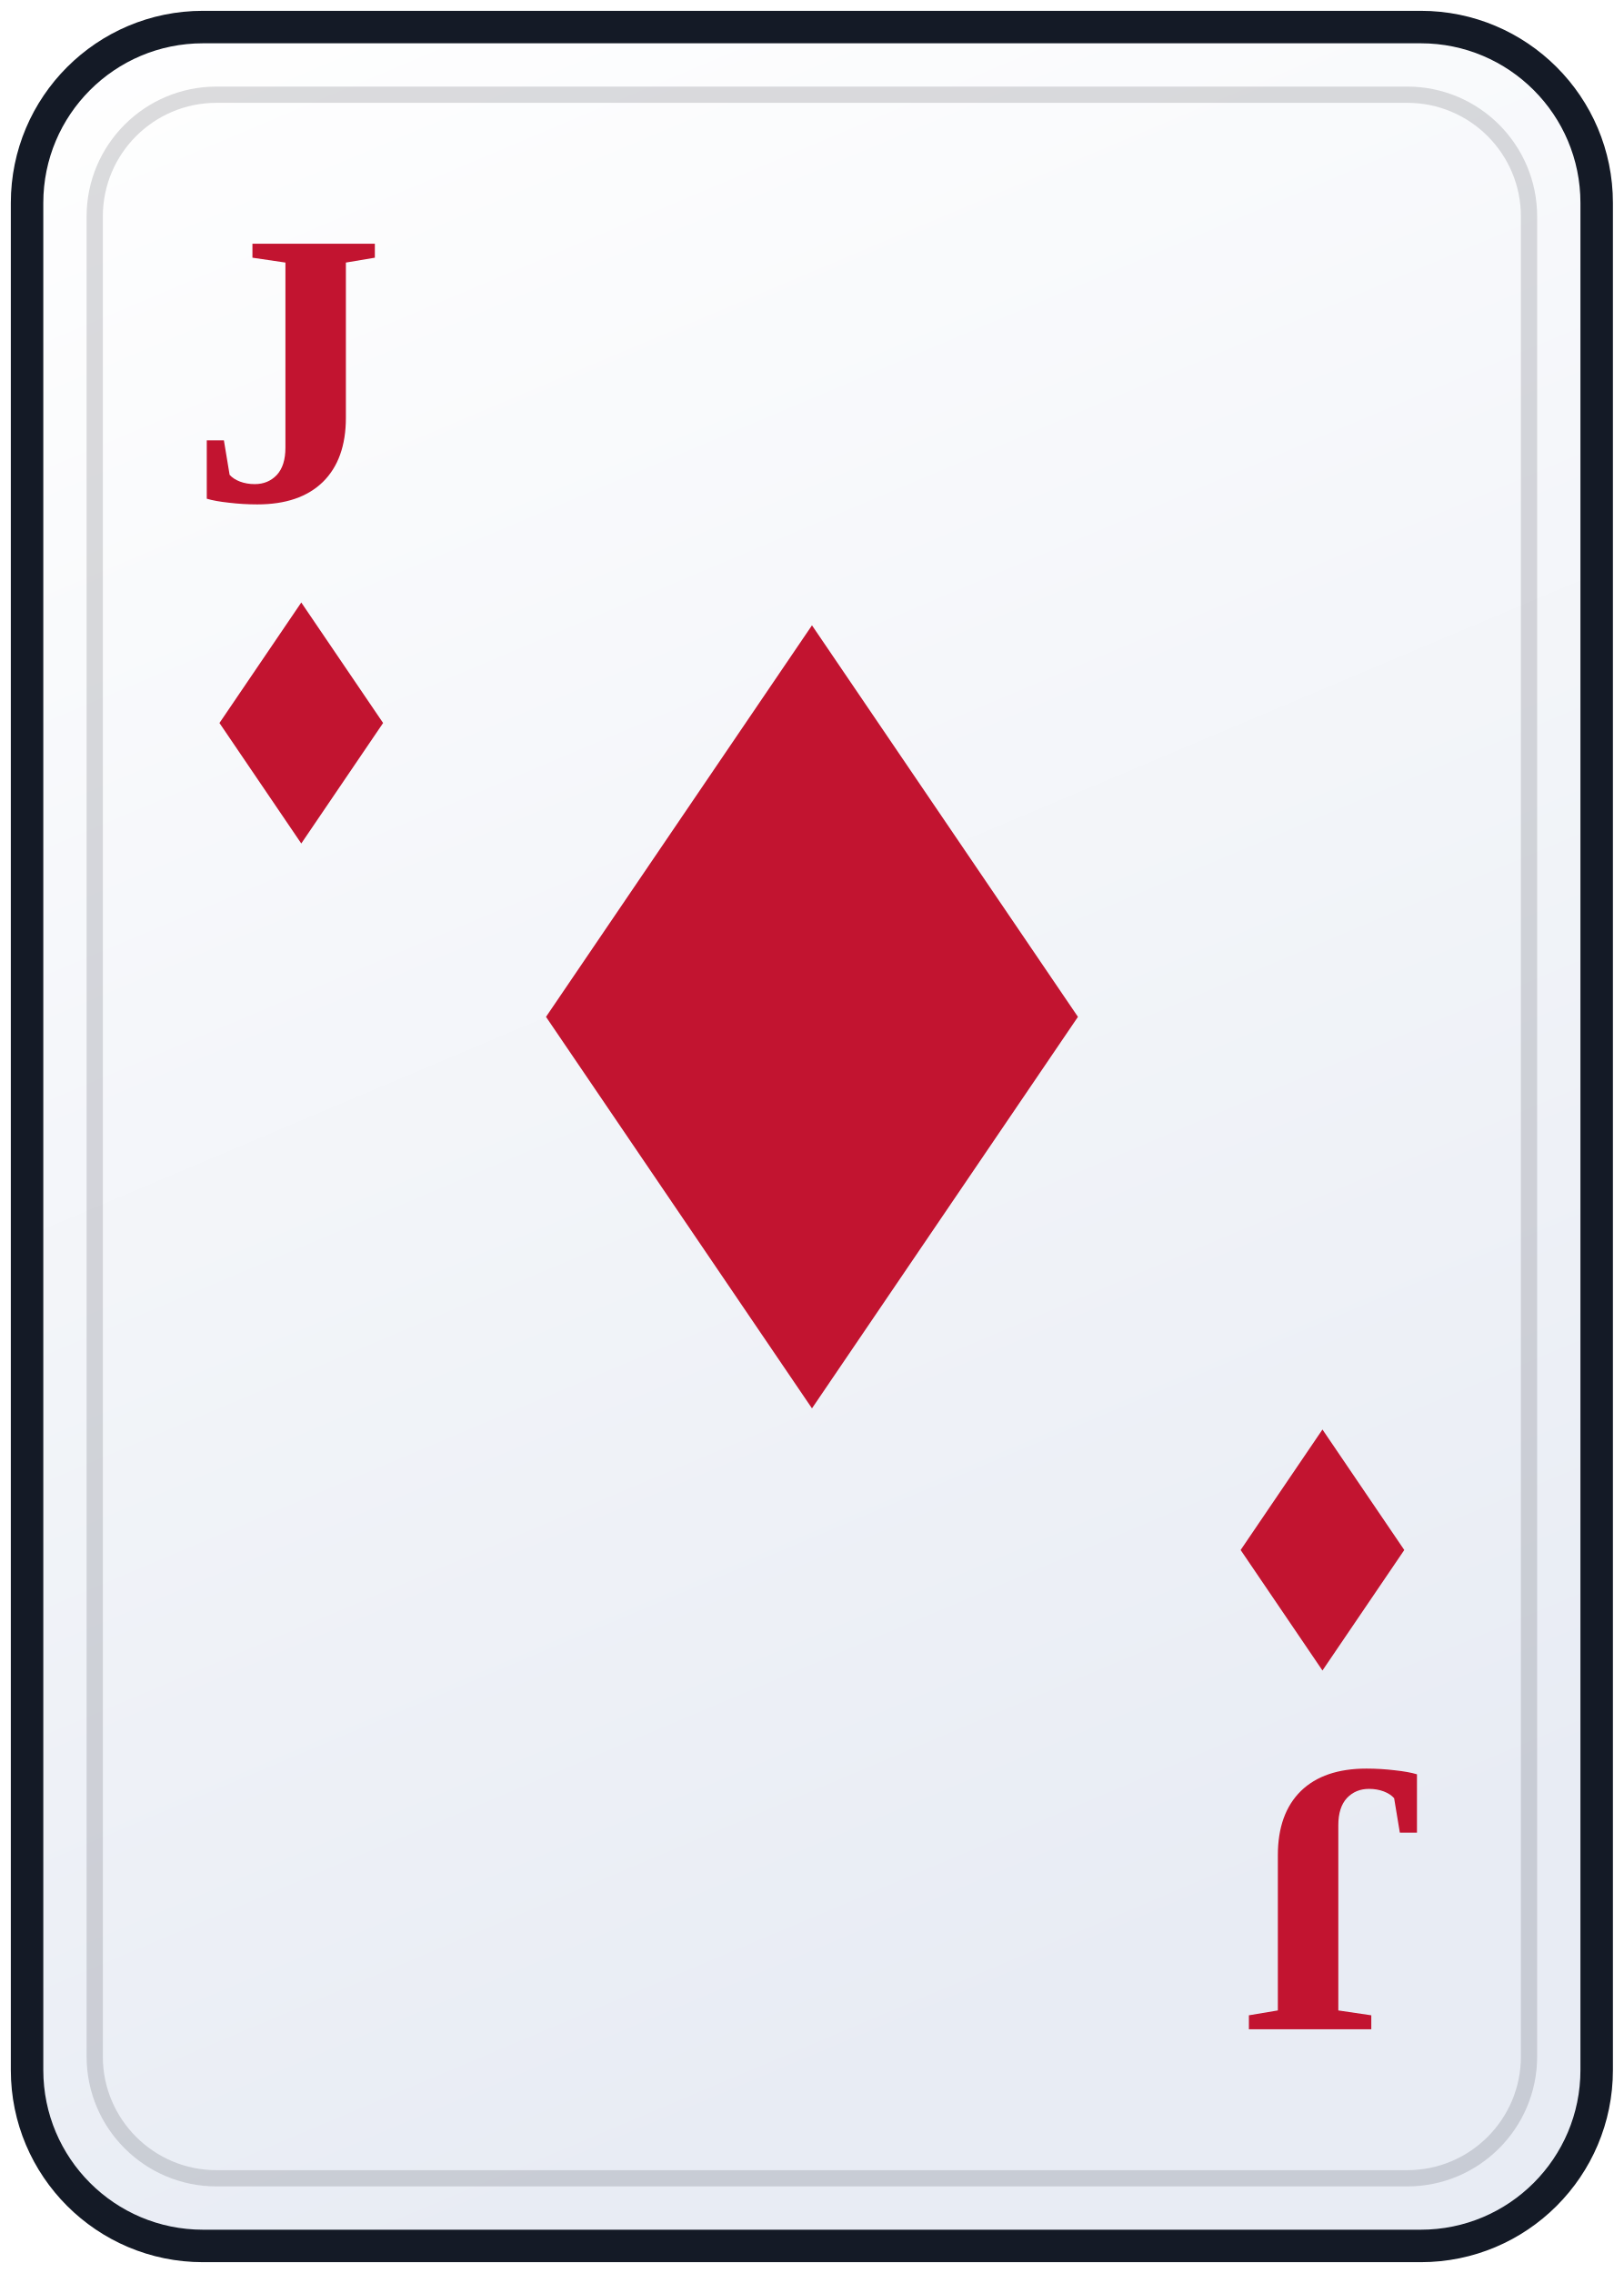
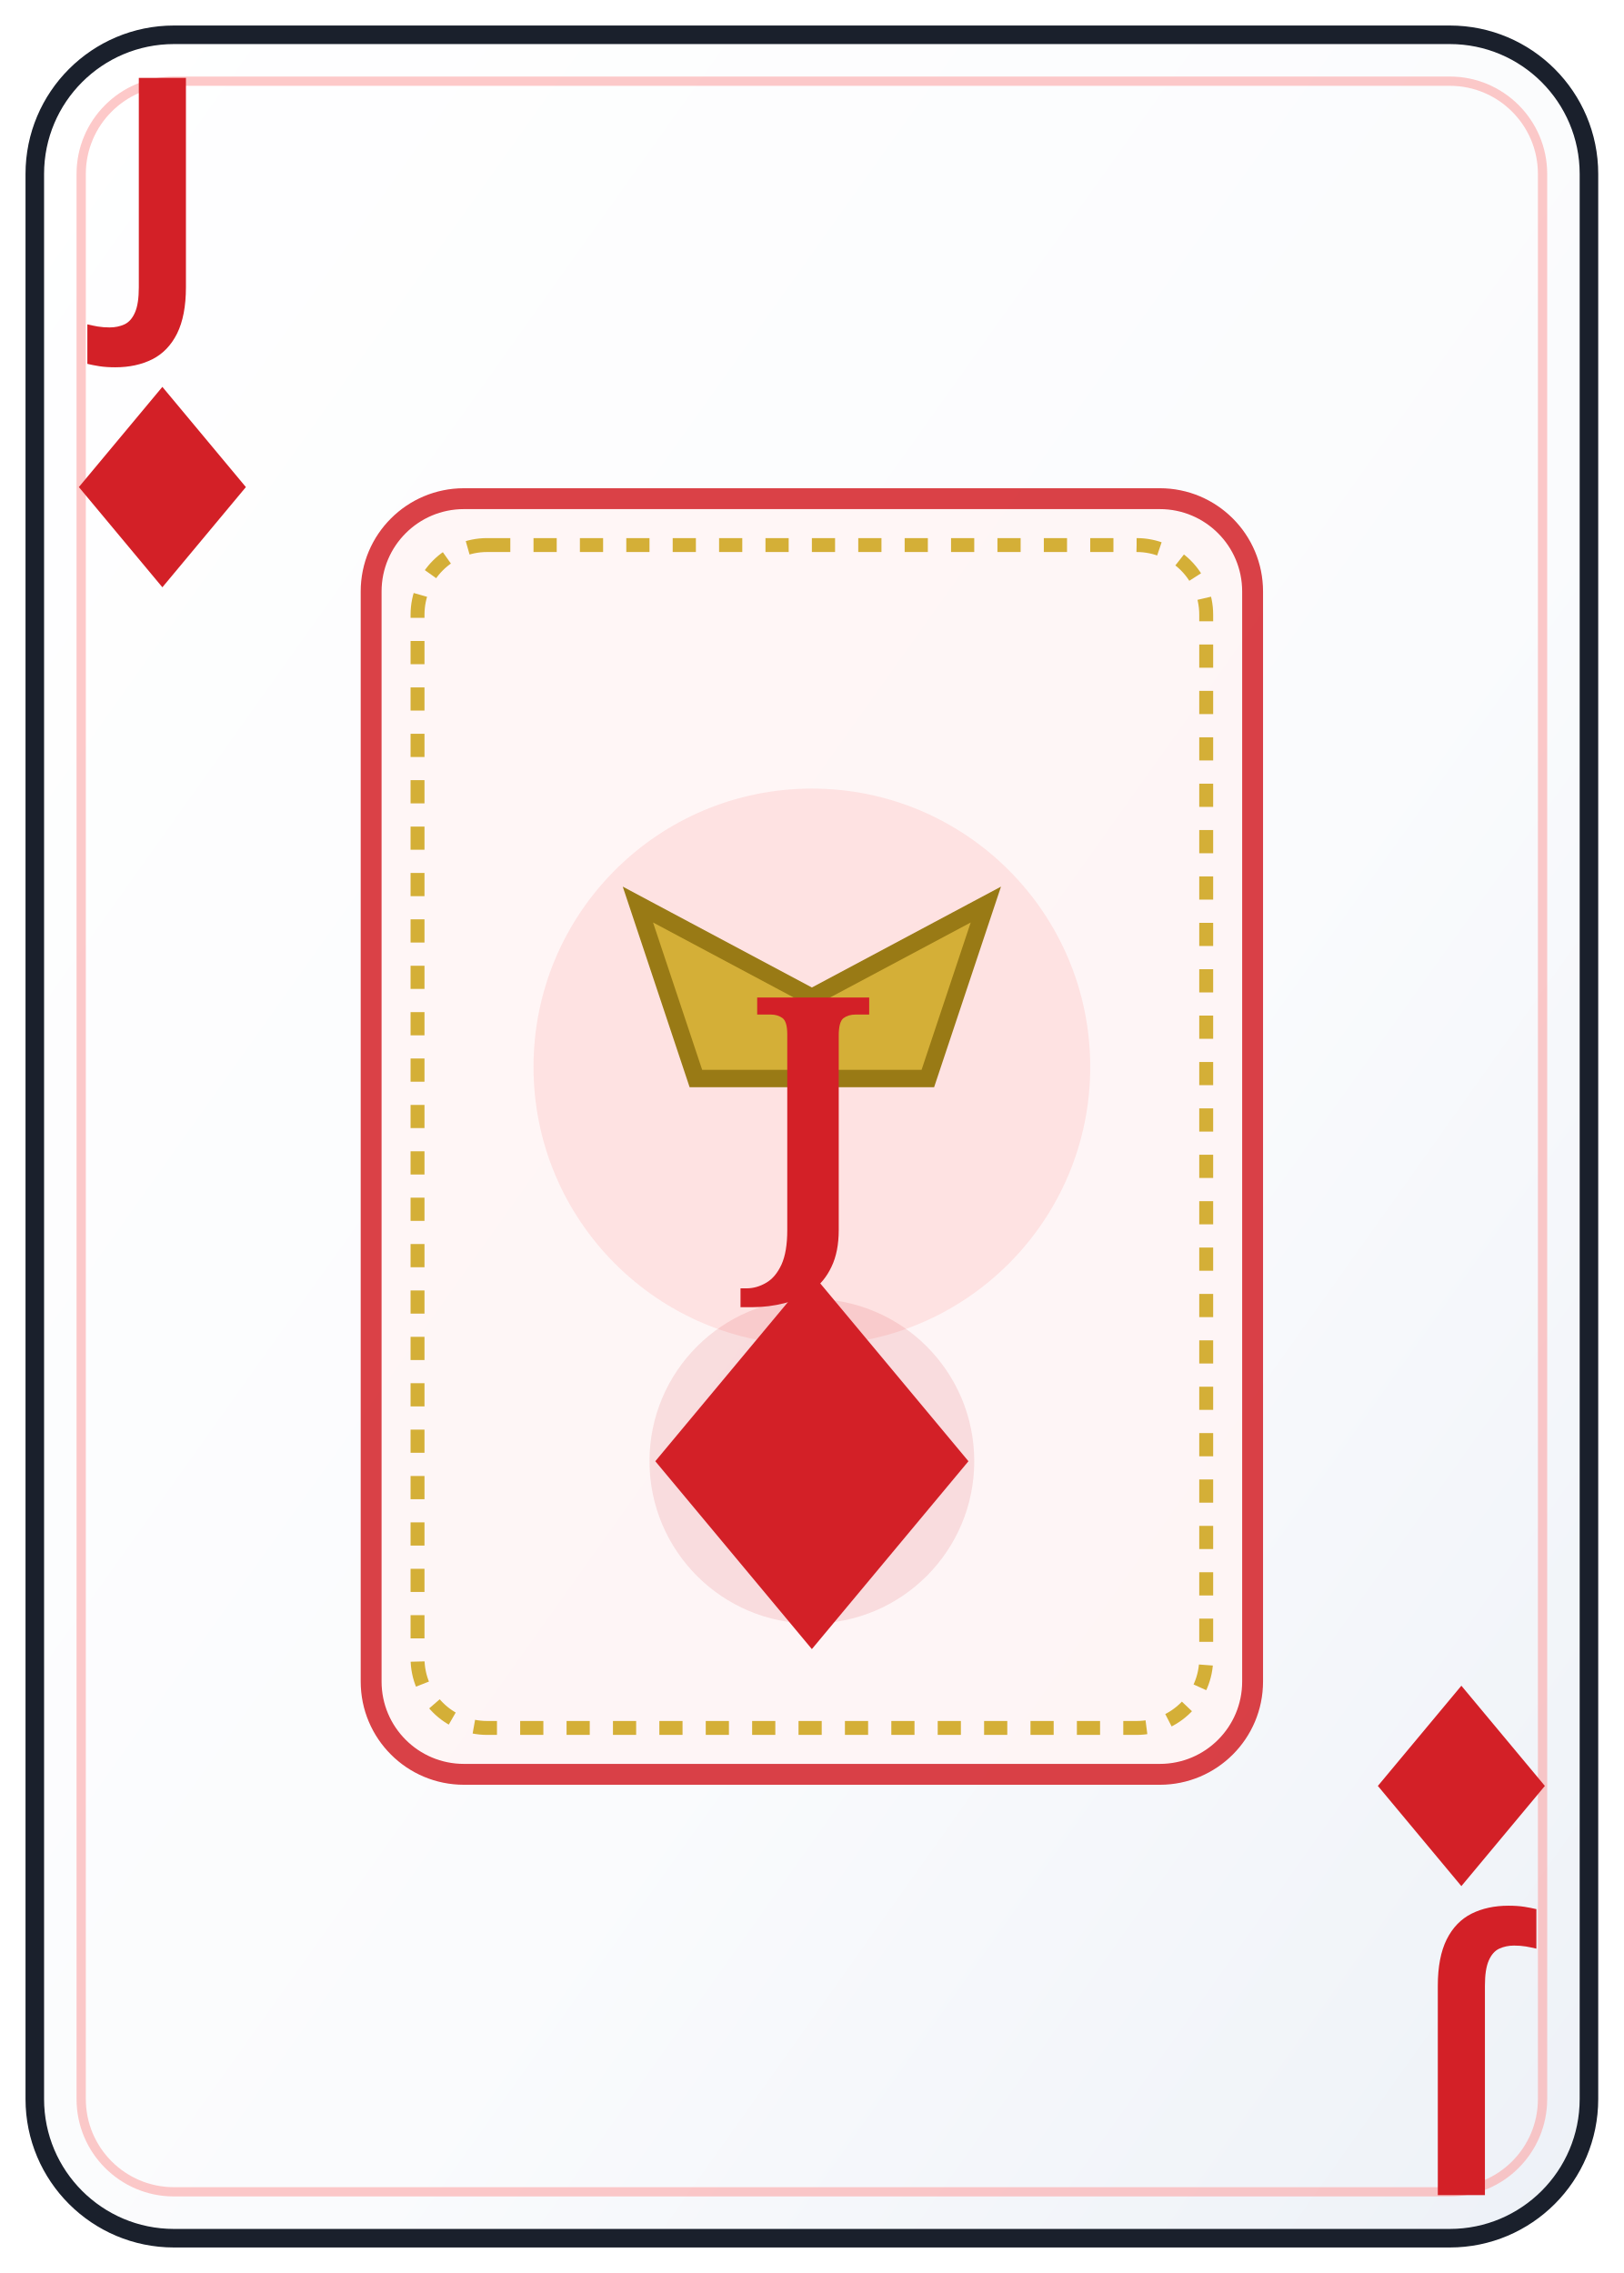
- <svg xmlns="http://www.w3.org/2000/svg" viewBox="0 0 120 168" width="120" height="168">
+ <svg xmlns="http://www.w3.org/2000/svg" viewBox="0 0 140 196" width="140" height="196">
  <defs>
-     <linearGradient id="paper" x1="0" y1="0" x2="0.3" y2="1">
-       <stop offset="0" stop-color="#ffffff" />
-       <stop offset="1" stop-color="#e8ecf4" />
+     <linearGradient id="cardBg" x1="0%" y1="0%" x2="100%" y2="100%">
+       <stop offset="0%" stop-color="#ffffff" />
+       <stop offset="60%" stop-color="#fafbfd" />
+       <stop offset="100%" stop-color="#edf1f7" />
    </linearGradient>
  </defs>
-   <rect x="2" y="2" width="116" height="164" rx="13" fill="url(#paper)" stroke="#141a26" stroke-width="2.4" />
-   <rect x="7" y="7" width="106" height="154" rx="9" fill="none" stroke="#141a26" stroke-opacity="0.15" stroke-width="1.2" />
-   <g fill="#c21430">
-     <text x="14" y="37" font-family="Georgia,'Times New Roman',serif" font-size="29" font-weight="700">J</text>
-     <text x="15" y="62" font-family="'Segoe UI Symbol','Apple Symbols','Noto Sans Symbols 2','DejaVu Sans',serif" font-size="24">♦</text>
+   <rect x="3" y="3" width="134" height="190" rx="12" fill="url(#cardBg)" stroke="#1a202c" stroke-width="1.6" />
+   <rect x="7" y="7" width="126" height="182" rx="8" fill="none" stroke="#fca5a5" stroke-width="0.8" opacity="0.6" />
+   <g transform="translate(14, 26)">
+     <text x="0" y="0" font-family="'Cinzel', 'Segoe UI', 'Helvetica Neue', serif" font-size="27" font-weight="800" text-anchor="middle" fill="#d32027">J</text>
+     <path d="M 0 -18 L 15 0 L 0 18 L -15 0 Z" fill="#d32027" transform="translate(0, 16) scale(0.48)" />
  </g>
-   <text x="60" y="103" text-anchor="middle" font-family="'Segoe UI Symbol','Apple Symbols','Noto Sans Symbols 2','DejaVu Sans',serif" font-size="78" fill="#c21430">♦</text>
-   <g transform="rotate(180 60 84)">
-     <g fill="#c21430">
-       <text x="14" y="37" font-family="Georgia,'Times New Roman',serif" font-size="29" font-weight="700">J</text>
-       <text x="15" y="62" font-family="'Segoe UI Symbol','Apple Symbols','Noto Sans Symbols 2','DejaVu Sans',serif" font-size="24">♦</text>
-     </g>
+   <g transform="translate(70, 98)">
+     <rect x="-38" y="-55" width="76" height="110" rx="8" fill="#fff5f5" stroke="#d32027" stroke-width="1.8" opacity="0.85" />
+     <rect x="-34" y="-51" width="68" height="102" rx="6" fill="none" stroke="#d4af37" stroke-width="1.2" stroke-dasharray="2,2" />
+     <circle cx="0" cy="-6" r="24" fill="#fee2e2" />
+     <path d="M-15,-20 L-10,-5 L10,-5 L15,-20 L0,-12 Z" fill="#d4af37" stroke="#997a15" stroke-width="1.5" />
+     <text x="0" y="8" font-family="'Cinzel', 'Trajan Pro', 'Georgia', serif" font-size="28" font-weight="900" text-anchor="middle" fill="#d32027">J</text>
+     <circle cx="0" cy="28" r="14" fill="#d32027" opacity="0.12" />
+     <path d="M 0 -18 L 15 0 L 0 18 L -15 0 Z" fill="#d32027" transform="translate(0, 28) scale(0.9)" />
+   </g>
+   <g transform="translate(126, 170) rotate(180)">
+     <text x="0" y="0" font-family="'Cinzel', 'Segoe UI', 'Helvetica Neue', serif" font-size="27" font-weight="800" text-anchor="middle" fill="#d32027">J</text>
+     <path d="M 0 -18 L 15 0 L 0 18 L -15 0 Z" fill="#d32027" transform="translate(0, 16) scale(0.48)" />
  </g>
</svg>
